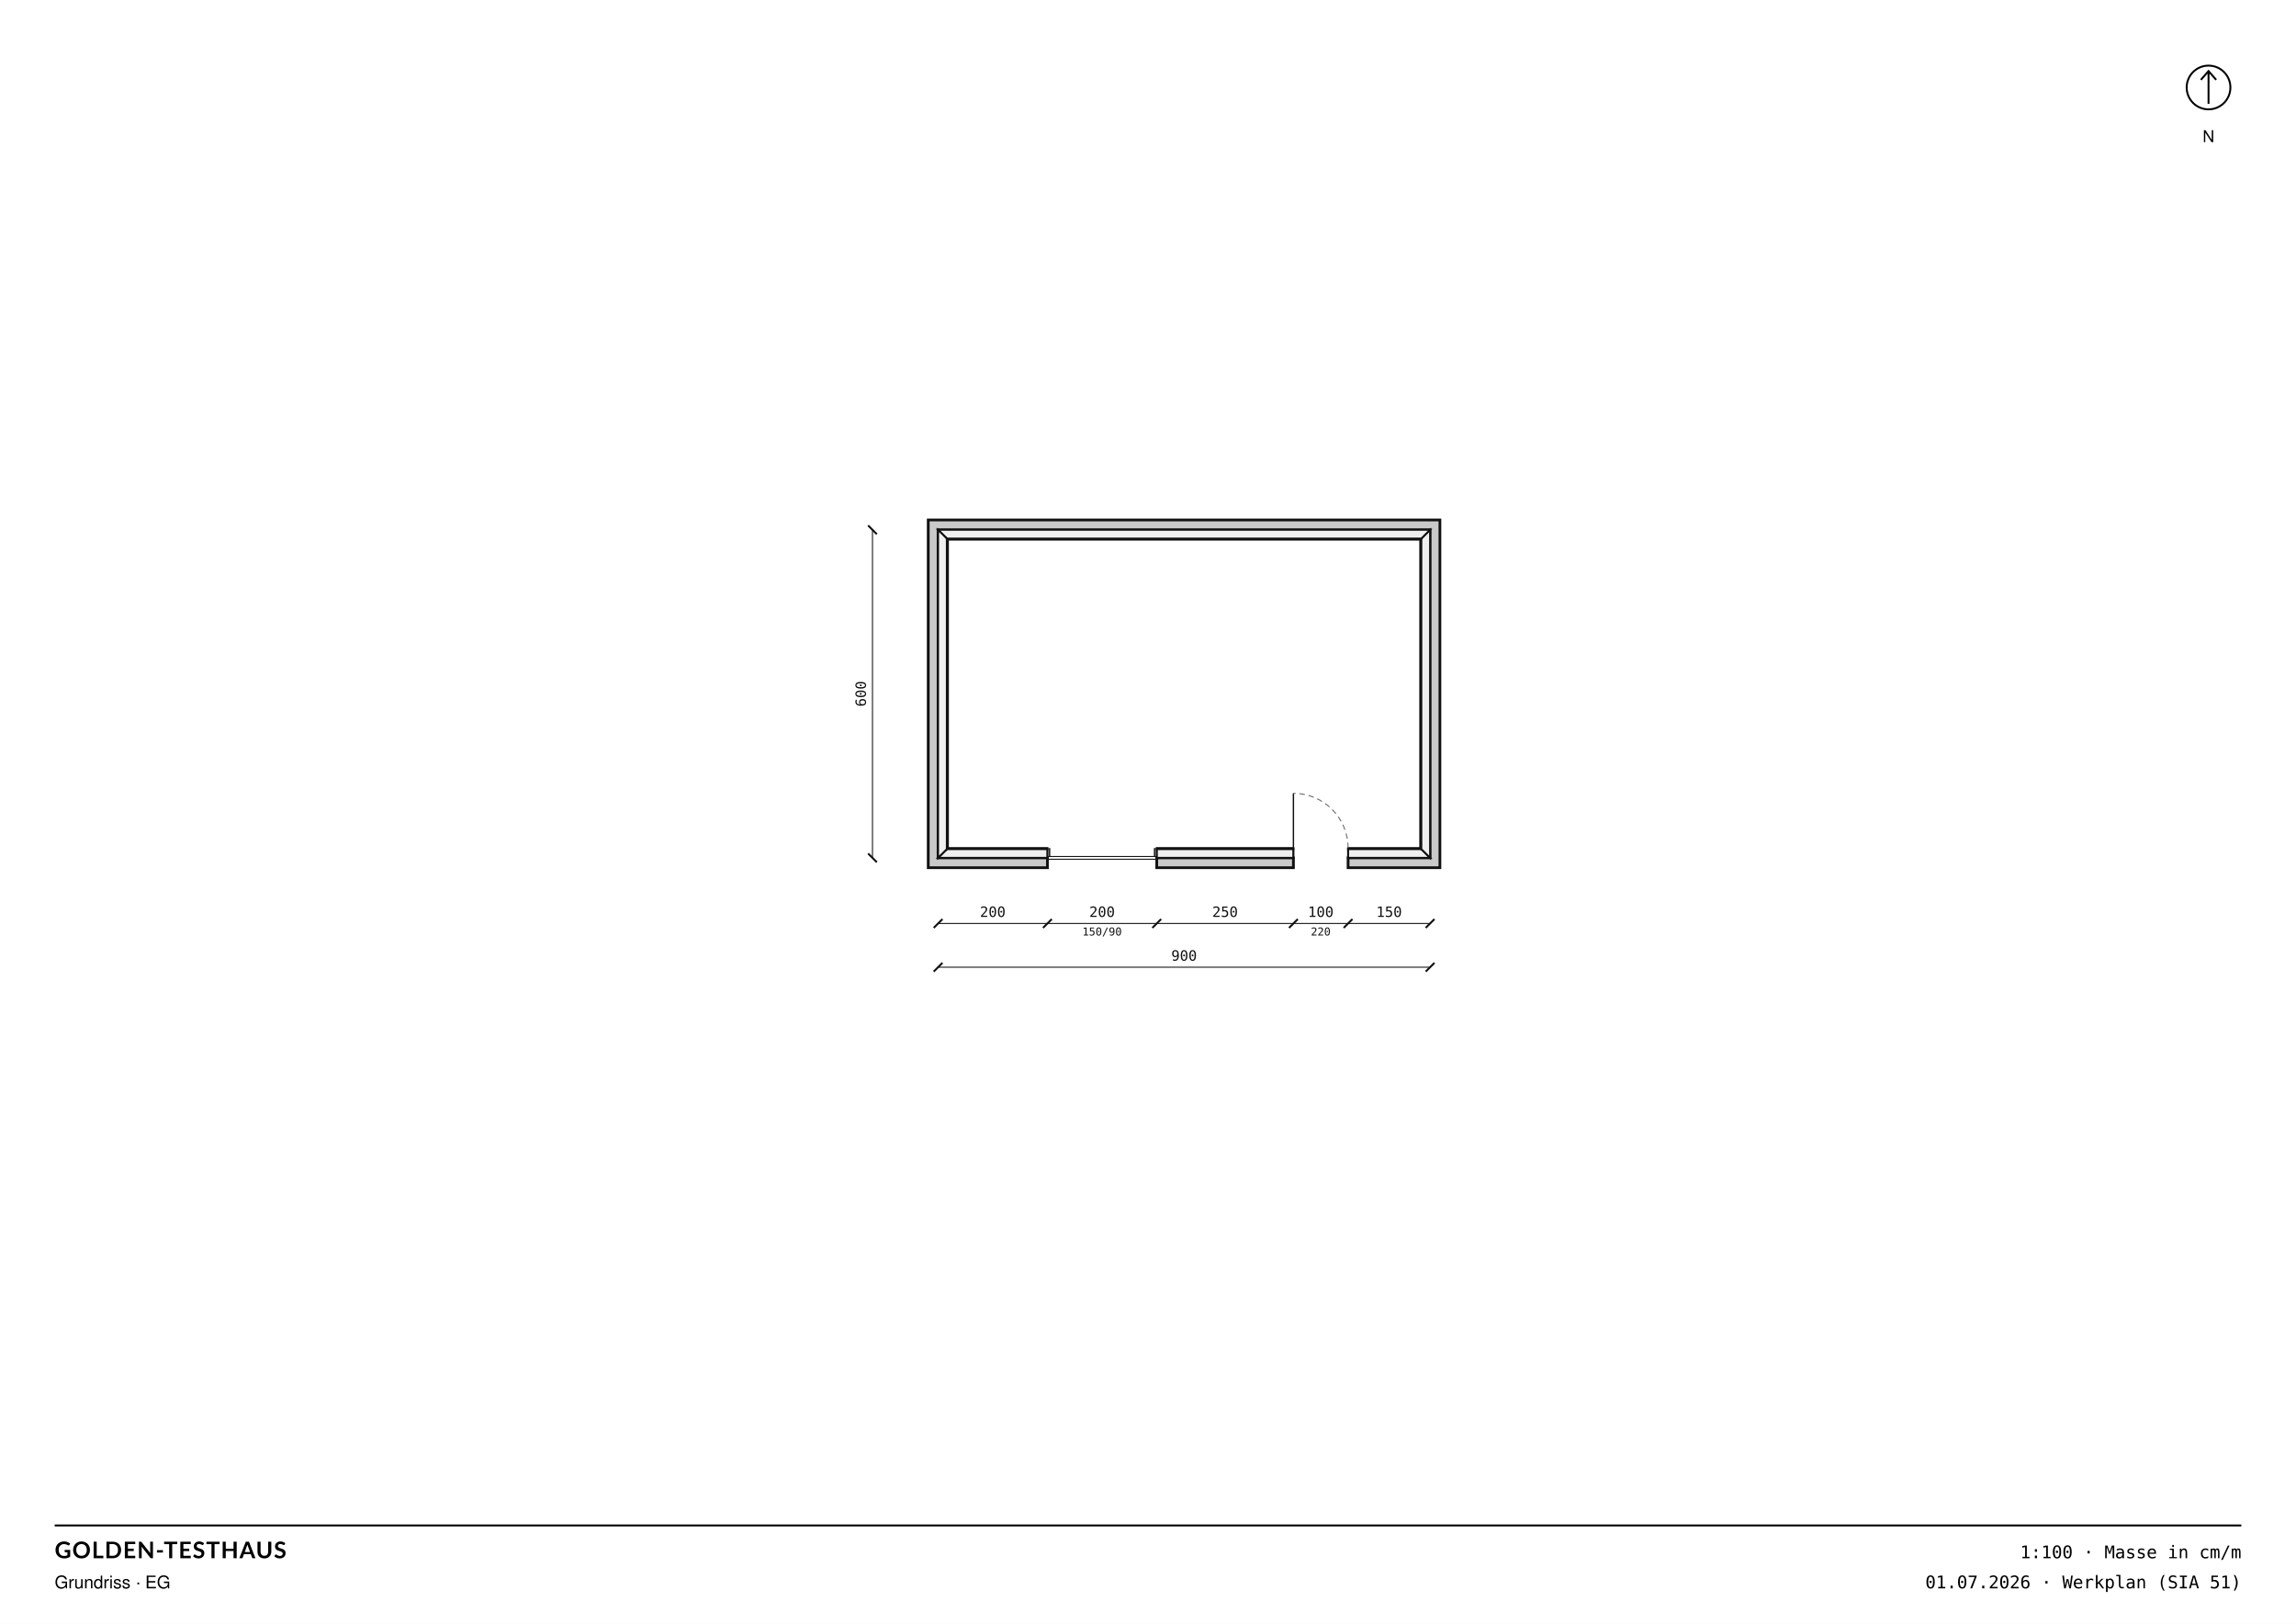
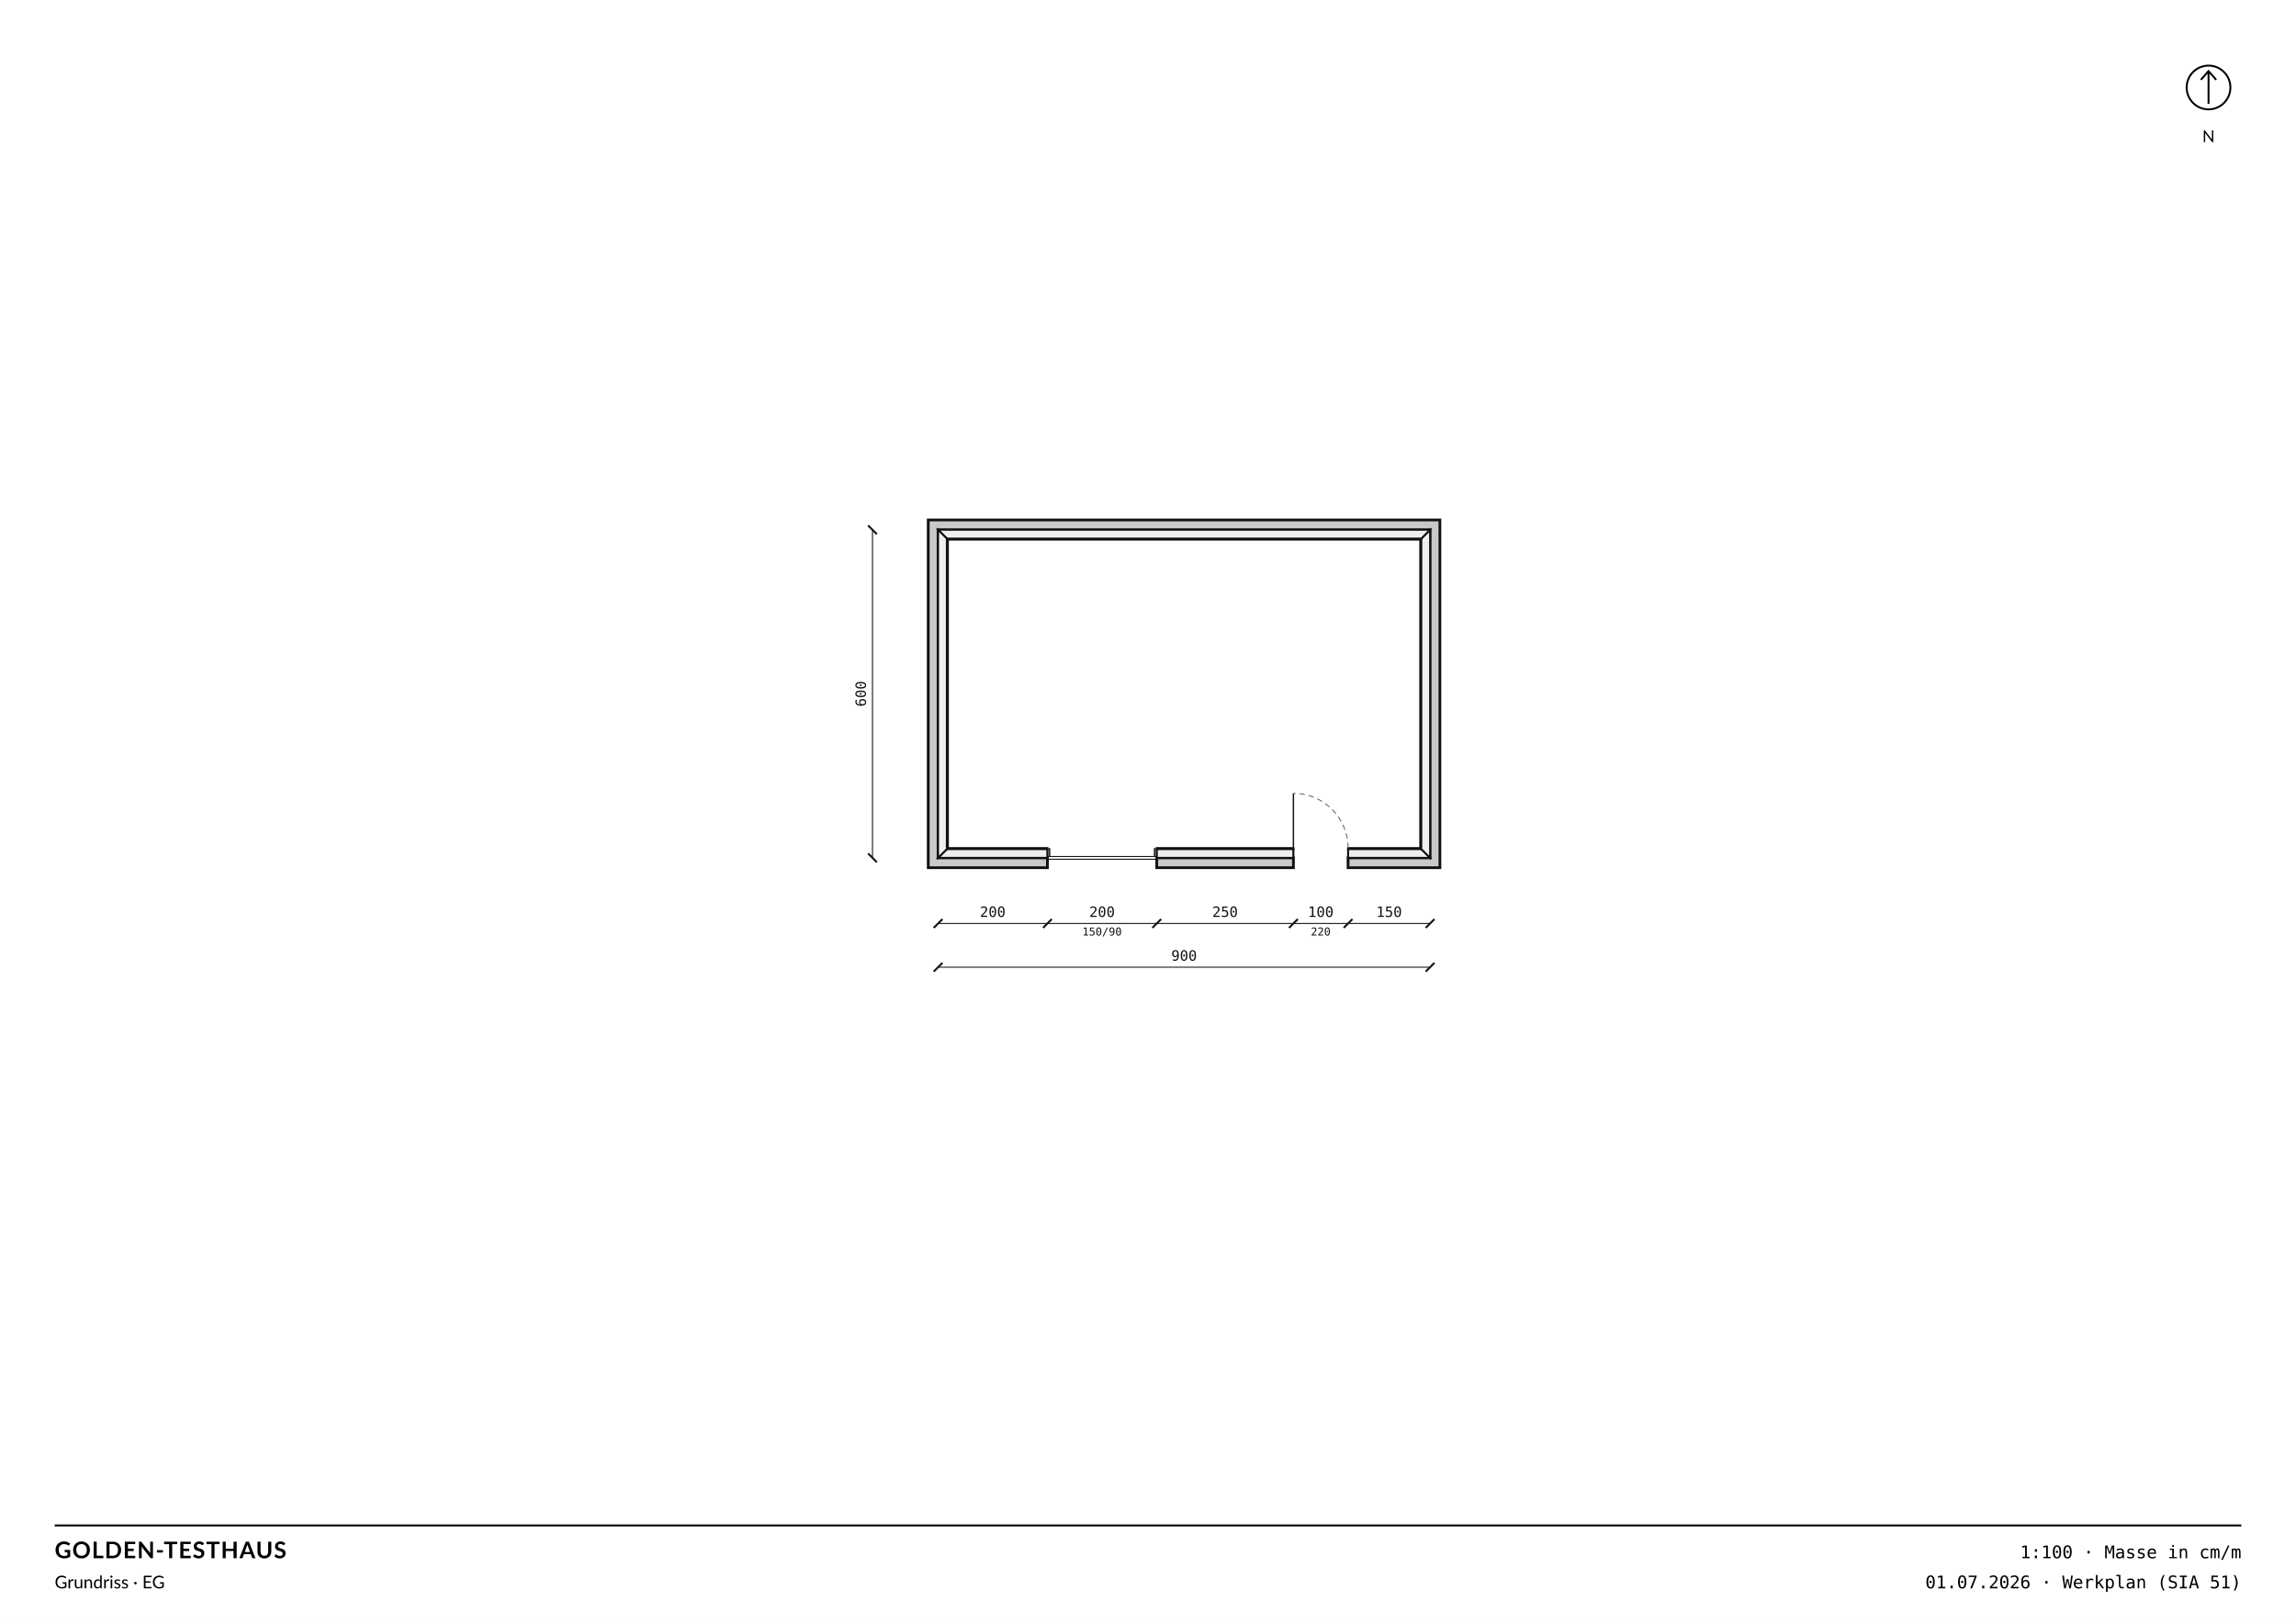
<svg xmlns="http://www.w3.org/2000/svg" width="420mm" height="297mm" viewBox="0 0 420 297" font-family="Helvetica, Arial, sans-serif">
  <rect width="420" height="297" fill="white" />
  <g transform="translate(171.60, 156.90) scale(0.01)">
    <path d="M 2000 0 L 0 0 L 0 -6000 L 9000 -6000 L 9000 0 L 7500 0 L 7500 180 L 9180 180 L 9180 -6180 L -180 -6180 L -180 180 L 2000 180 Z M 6500 0 L 4000 0 L 4000 180 L 6500 180 Z" fill-rule="evenodd" fill="#c9c9c9" stroke="#111" stroke-width="50" />
    <path d="M 8840 -160 L 8820 -180 L 7500 -180 L 7500 -160 Z M 6500 -160 L 6500 -180 L 4000 -180 L 4000 -160 Z M 2000 -160 L 2000 -180 L 180 -180 L 160 -160 Z" fill-rule="evenodd" fill="white" stroke="#111" stroke-width="35" />
    <path d="M 9000 0 L 8840 -160 L 7500 -160 L 7500 0 Z M 6500 0 L 6500 -160 L 4000 -160 L 4000 0 Z M 2000 0 L 2000 -160 L 160 -160 L 0 0 Z" fill-rule="evenodd" fill="#efefef" stroke="#111" stroke-width="35" />
    <path d="M 8820 -180 L 8820 -5820 L 8840 -5840 L 8840 -160 Z" fill-rule="evenodd" fill="white" stroke="#111" stroke-width="35" />
    <path d="M 8840 -160 L 8840 -5840 L 9000 -6000 L 9000 0 Z" fill-rule="evenodd" fill="#efefef" stroke="#111" stroke-width="35" />
    <path d="M 8820 -5820 L 180 -5820 L 160 -5840 L 8840 -5840 Z" fill-rule="evenodd" fill="white" stroke="#111" stroke-width="35" />
    <path d="M 8840 -5840 L 160 -5840 L 0 -6000 L 9000 -6000 Z" fill-rule="evenodd" fill="#efefef" stroke="#111" stroke-width="35" />
    <path d="M 180 -5820 L 180 -180 L 160 -160 L 160 -5840 Z" fill-rule="evenodd" fill="white" stroke="#111" stroke-width="35" />
    <path d="M 160 -5840 L 160 -160 L 0 0 L 0 -6000 Z" fill-rule="evenodd" fill="#efefef" stroke="#111" stroke-width="35" />
    <line x1="2000" y1="-180" x2="2000" y2="180" stroke="#111" stroke-width="25" />
    <line x1="4000" y1="-180" x2="4000" y2="180" stroke="#111" stroke-width="25" />
    <line x1="2000" y1="25" x2="4000" y2="25" stroke="#111" stroke-width="18" />
    <line x1="2000" y1="-25" x2="4000" y2="-25" stroke="#111" stroke-width="18" />
    <line x1="2040" y1="-180" x2="2040" y2="-25" stroke="#111" stroke-width="25" />
    <line x1="3960" y1="-180" x2="3960" y2="-25" stroke="#111" stroke-width="25" />
    <line x1="6500" y1="-180" x2="6500" y2="180" stroke="#111" stroke-width="25" />
    <line x1="7500" y1="-180" x2="7500" y2="180" stroke="#111" stroke-width="25" />
    <line x1="6500" y1="-180" x2="6500" y2="-1180" stroke="#111" stroke-width="25" />
    <path d="M 7500 -180 A 1000 1000 0 0 0 6500 -1180" fill="none" stroke="#666" stroke-width="18" stroke-dasharray="100 70" />
    <g stroke="#111" fill="#111">
      <line x1="0" y1="1200" x2="9000" y2="1200" stroke-width="18" />
      <line x1="-80" y1="1280" x2="80" y2="1120" stroke-width="36" />
      <line x1="1920" y1="1280" x2="2080" y2="1120" stroke-width="36" />
      <line x1="3920" y1="1280" x2="4080" y2="1120" stroke-width="36" />
      <line x1="6420" y1="1280" x2="6580" y2="1120" stroke-width="36" />
      <line x1="7420" y1="1280" x2="7580" y2="1120" stroke-width="36" />
      <line x1="8920" y1="1280" x2="9080" y2="1120" stroke-width="36" />
      <text x="1000" y="1080" text-anchor="middle" font-size="260" font-family="'IBM Plex Mono', ui-monospace, monospace" stroke="none">200</text>
      <text x="3000" y="1080" text-anchor="middle" font-size="260" font-family="'IBM Plex Mono', ui-monospace, monospace" stroke="none">200</text>
      <text x="3000" y="1420" text-anchor="middle" font-size="200" font-family="'IBM Plex Mono', ui-monospace, monospace" stroke="none">150/90</text>
      <text x="5250" y="1080" text-anchor="middle" font-size="260" font-family="'IBM Plex Mono', ui-monospace, monospace" stroke="none">250</text>
      <text x="7000" y="1080" text-anchor="middle" font-size="260" font-family="'IBM Plex Mono', ui-monospace, monospace" stroke="none">100</text>
      <text x="7000" y="1420" text-anchor="middle" font-size="200" font-family="'IBM Plex Mono', ui-monospace, monospace" stroke="none">220</text>
      <text x="8250" y="1080" text-anchor="middle" font-size="260" font-family="'IBM Plex Mono', ui-monospace, monospace" stroke="none">150</text>
    </g>
    <g stroke="#111" fill="#111">
      <line x1="0" y1="2000" x2="9000" y2="2000" stroke-width="18" />
      <line x1="-80" y1="2080" x2="80" y2="1920" stroke-width="36" />
      <line x1="8920" y1="2080" x2="9080" y2="1920" stroke-width="36" />
      <text x="4500" y="1880" text-anchor="middle" font-size="260" font-family="'IBM Plex Mono', ui-monospace, monospace" stroke="none">900</text>
    </g>
    <g stroke="#111" fill="#111">
      <line x1="-1200" y1="0" x2="-1200" y2="-6000" stroke-width="18" />
      <line x1="-1280" y1="-80" x2="-1120" y2="80" stroke-width="36" />
      <line x1="-1280" y1="-6080" x2="-1120" y2="-5920" stroke-width="36" />
      <text x="-1320" y="-3000" text-anchor="middle" font-size="260" font-family="'IBM Plex Mono', ui-monospace, monospace" stroke="none" transform="rotate(-90 -1320 -3000)">600</text>
    </g>
  </g>
  <g stroke="black" fill="none" stroke-width="0.35">
    <circle cx="404" cy="16" r="4" />
    <path d="M 404 19 L 404 13 M 402.6 14.6 L 404 13 L 405.4 14.6" />
-     <text x="404" y="26" text-anchor="middle" font-size="3" stroke="none" fill="black">N</text>
+     <text x="404" y="26" text-anchor="middle" font-size="3" font-family="'Lato', Helvetica, Arial, sans-serif" stroke="none" fill="black">N</text>
  </g>
  <g font-size="3.2">
    <line x1="10" y1="279" x2="410" y2="279" stroke="black" stroke-width="0.35" />
    <text x="10" y="285" font-weight="bold" font-family="'Lato', Helvetica, Arial, sans-serif" letter-spacing="0.04em" font-size="4.2">GOLDEN-TESTHAUS</text>
-     <text x="10" y="290.5">Grundriss · EG</text>
+     <text x="10" y="290.5" font-family="'Lato', Helvetica, Arial, sans-serif">Grundriss · EG</text>
    <text x="410" y="285" text-anchor="end" font-family="'IBM Plex Mono', ui-monospace, monospace" font-feature-settings="'tnum'">1:100 · Masse in cm/m</text>
    <text x="410" y="290.5" text-anchor="end" font-family="'IBM Plex Mono', ui-monospace, monospace" font-feature-settings="'tnum'">01.07.2026 · Werkplan (SIA 51)</text>
  </g>
</svg>
